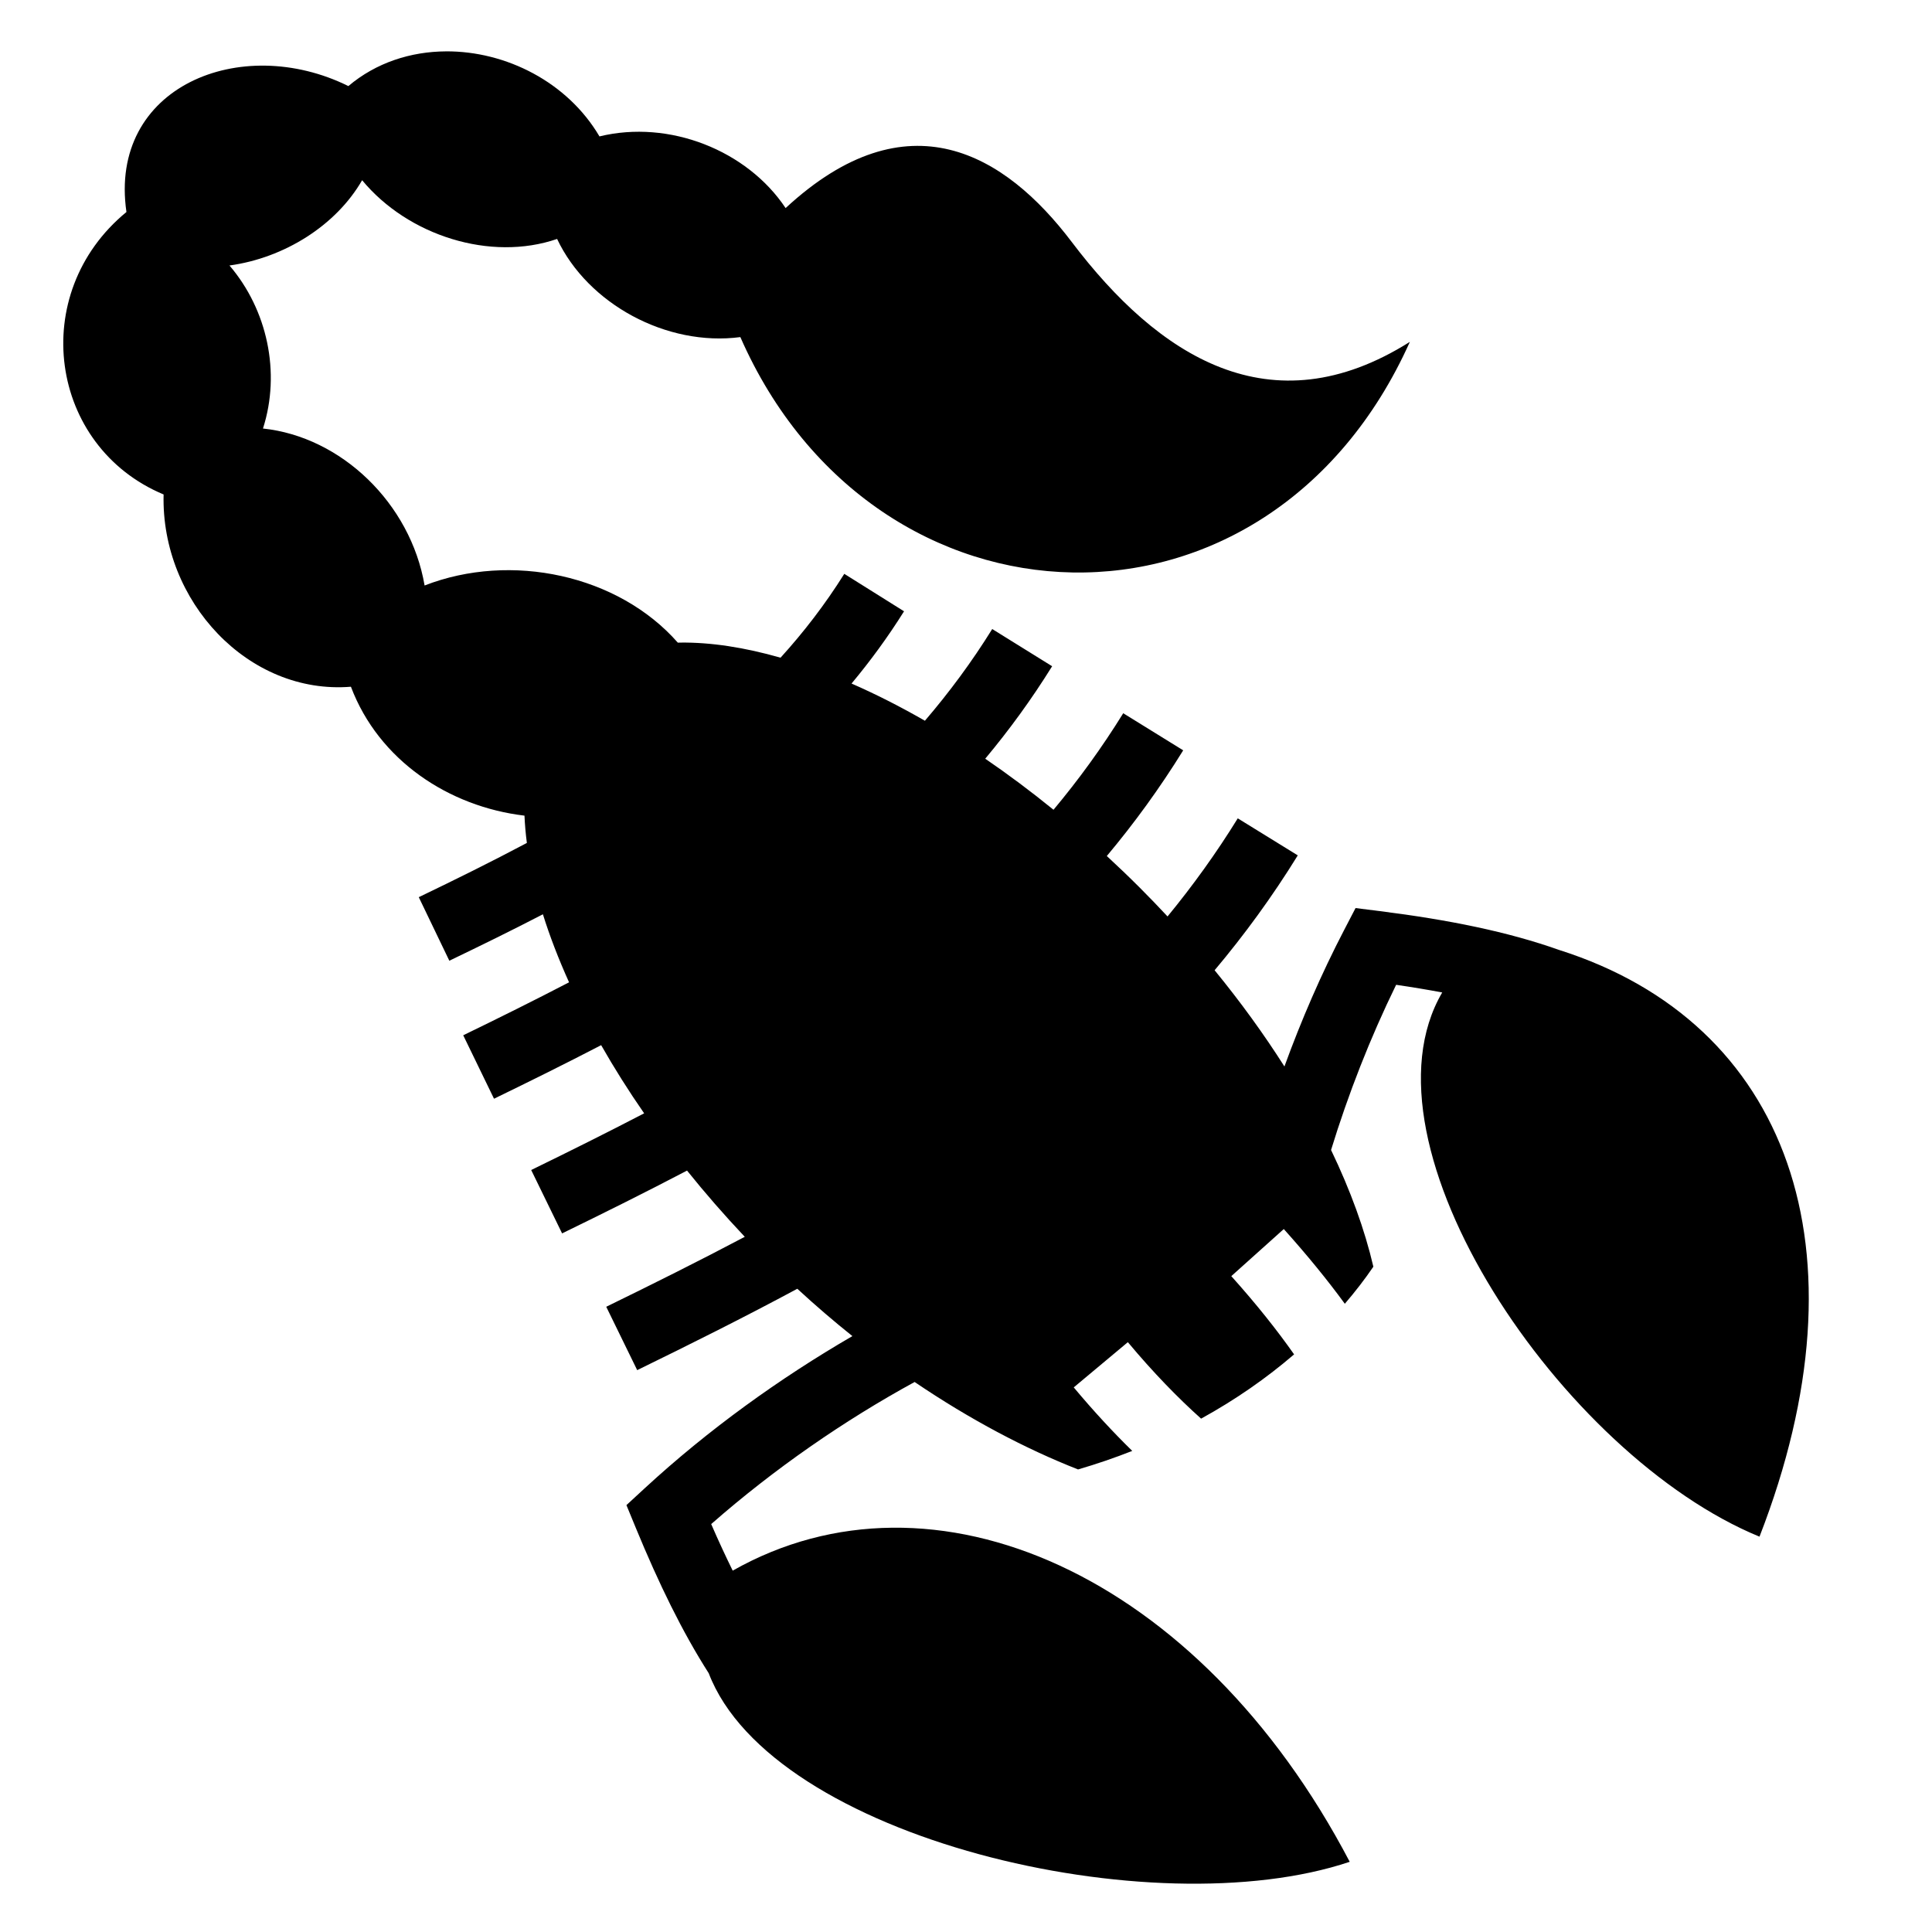
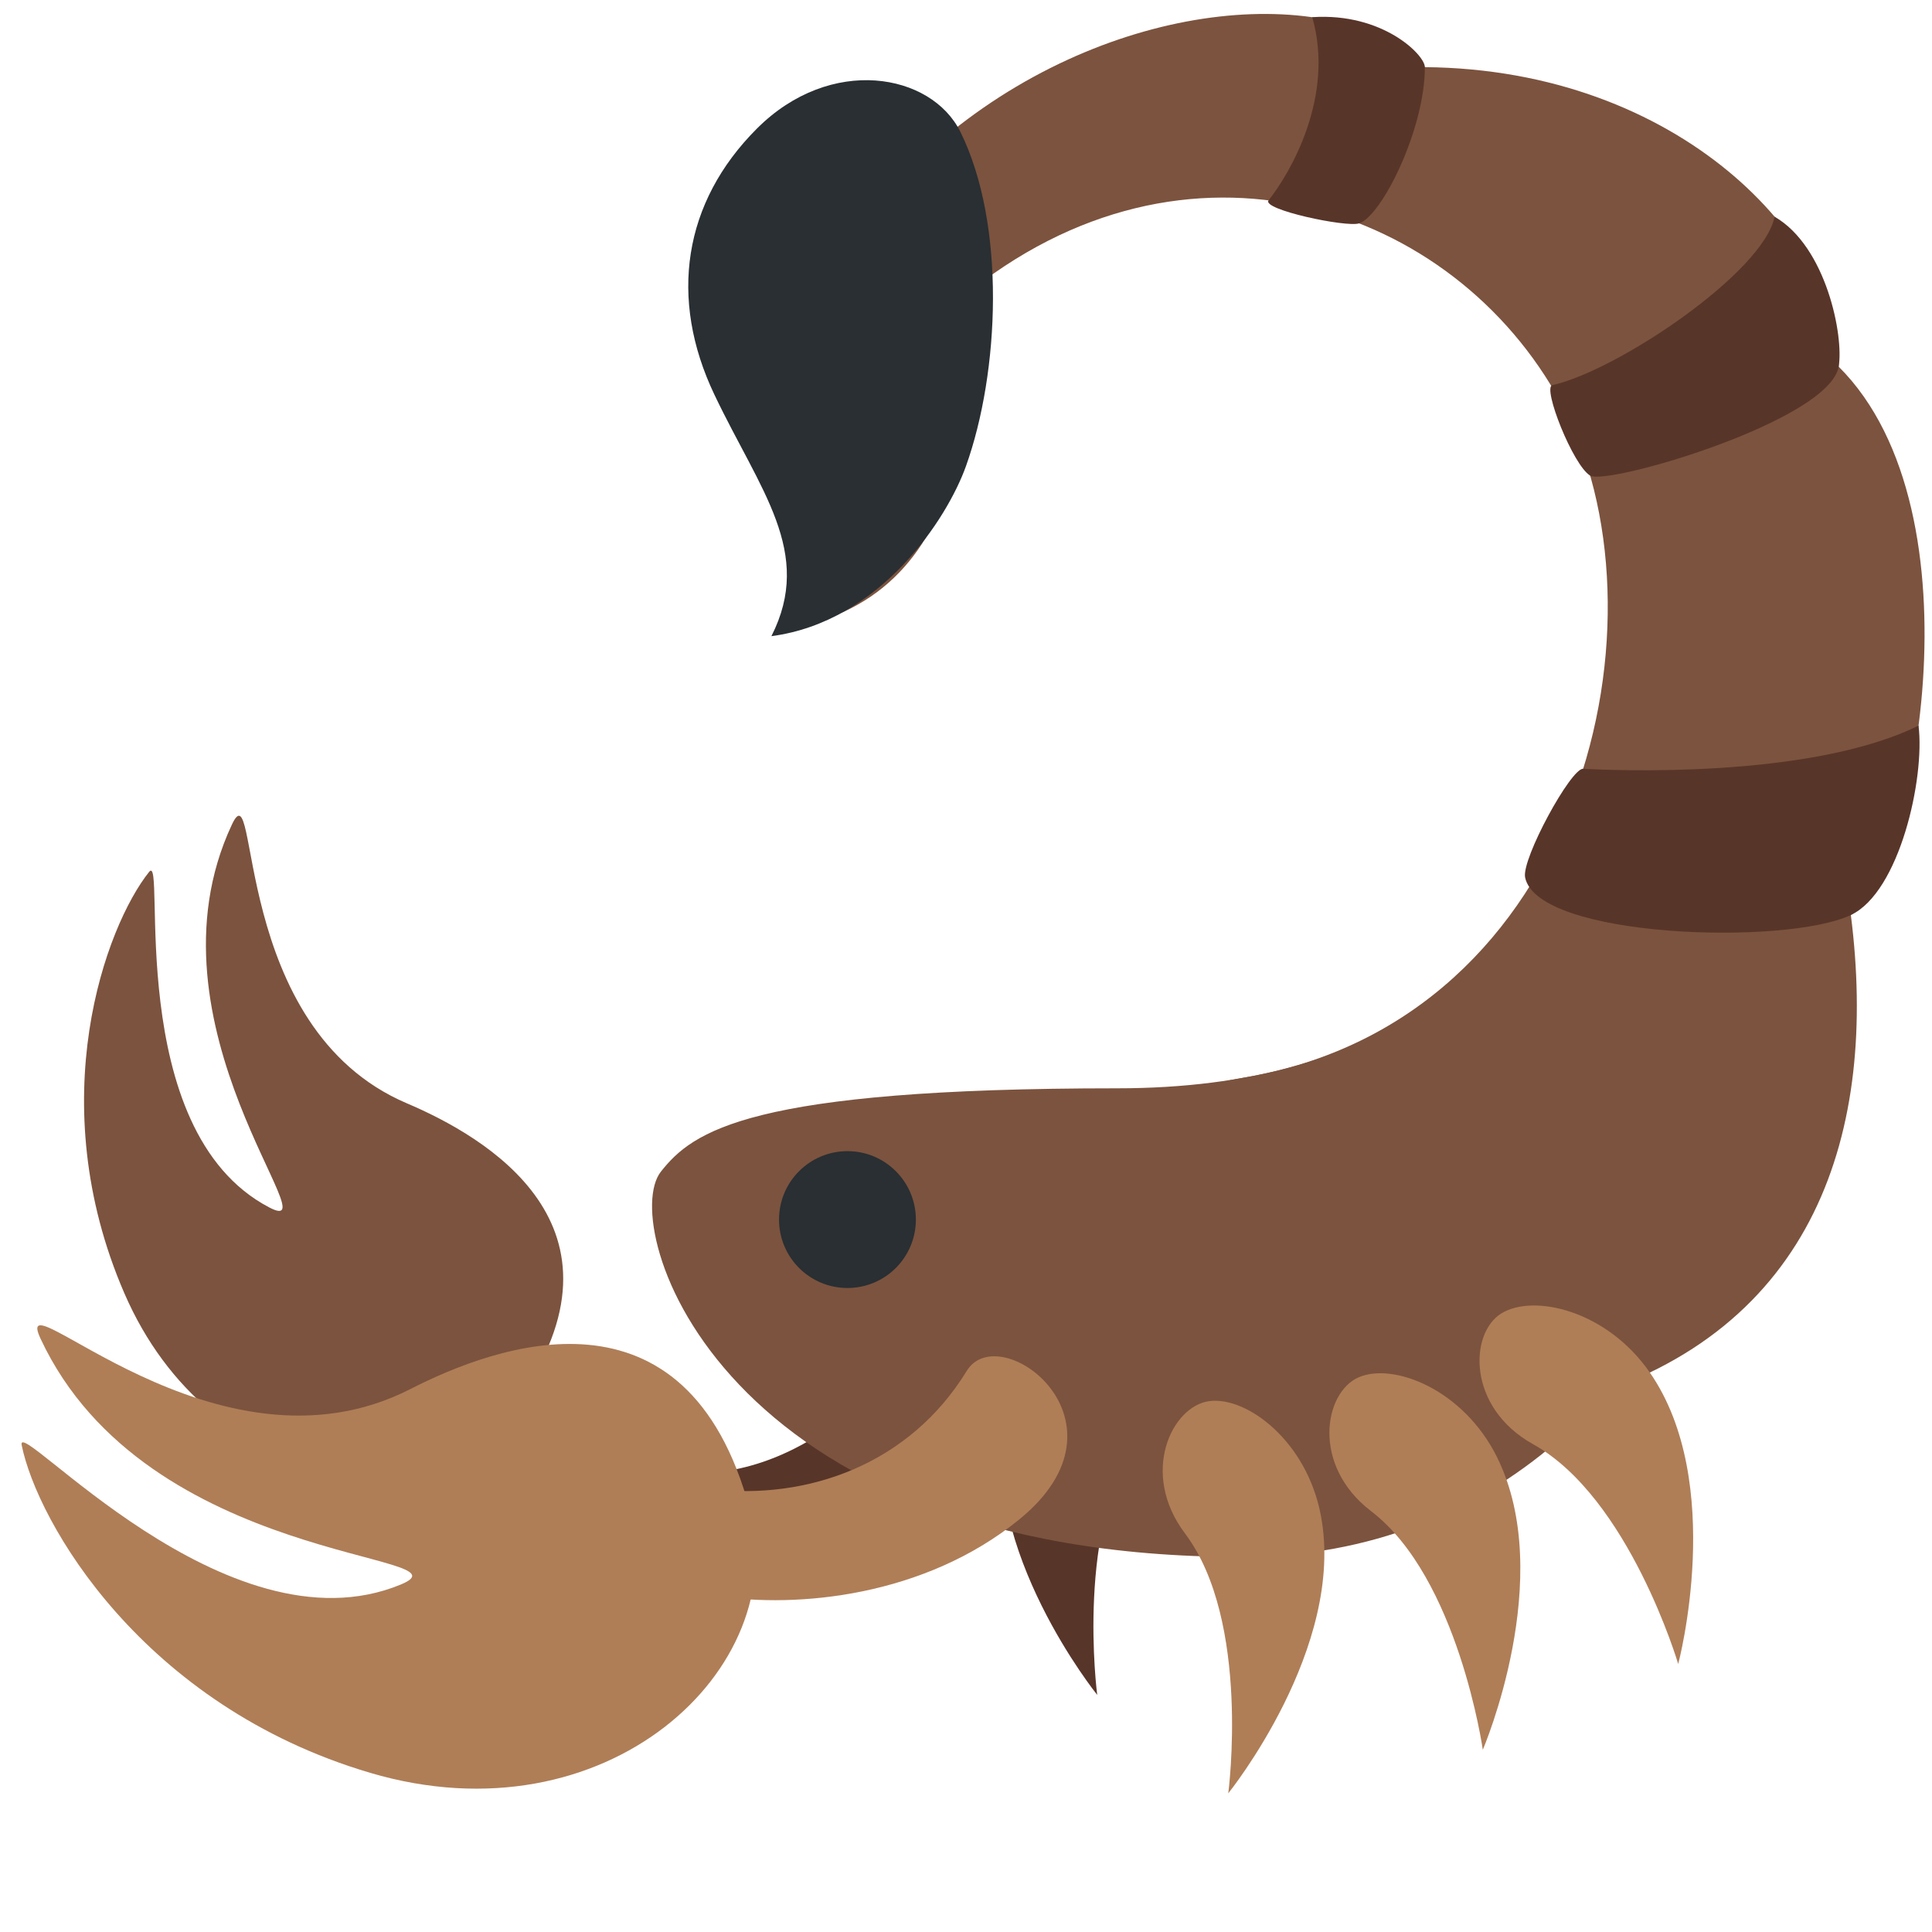
- <svg xmlns="http://www.w3.org/2000/svg" width="800px" height="800px" viewBox="0 0 512 512">
-   <path fill="#000000" d="M118.2 13.613c-9.34.05-18.525 2.977-25.878 9.2-28.494-14.11-63.64.133-58.814 33.37C7.16 77.84 13.01 118.364 43.355 131.036c-.715 28.33 22.506 53.156 49.643 50.957 7.358 19.48 25.91 31.78 45.996 34.16.1 2.352.31 4.766.63 7.235-9.325 4.95-18.904 9.69-28.645 14.374l8.098 16.84c8.28-3.98 16.58-8.045 24.8-12.307 1.822 5.843 4.153 11.877 6.93 18.027-9.202 4.788-18.57 9.436-28.048 14.037l8.16 16.814c9.49-4.607 18.984-9.31 28.394-14.195 3.407 5.985 7.2 12.024 11.393 18.067-9.837 5.116-19.83 10.094-29.934 15.02l8.19 16.798c11.075-5.4 22.15-10.903 33.11-16.646 4.754 5.912 9.852 11.78 15.302 17.55-12.022 6.36-24.303 12.478-36.713 18.54l8.203 16.794c14.22-6.947 28.442-14.04 42.432-21.567 4.807 4.436 9.683 8.62 14.6 12.547-19.234 11.162-38.166 24.76-55.102 40.38l-4.783 4.41 2.478 6.017c6.126 14.866 12.37 27.647 19.33 38.534 16.73 43.73 117.658 67.51 169.87 49.974-40.098-76.48-110.48-107.213-163.516-77.16-1.91-3.884-3.808-7.983-5.7-12.338 16.67-14.624 35.242-27.457 53.913-37.656 14.745 9.996 29.484 17.747 43.312 23.174 4.953-1.442 9.74-3.09 14.36-4.91-5.082-4.966-10.262-10.56-15.505-16.832l14.34-11.985c6.706 8.026 13.247 14.75 19.41 20.267 9.148-5.032 17.394-10.79 24.644-17.03-4.422-6.302-9.917-13.245-16.64-20.736l13.91-12.48c6.27 6.987 11.628 13.576 16.176 19.802 2.76-3.212 5.29-6.494 7.563-9.825-2.275-9.77-6.05-20.19-11.212-30.927 4.547-14.812 10.333-29.638 17.244-43.776 4.26.62 8.324 1.297 12.215 2.03-23.748 40.476 31.817 122.773 84.082 144.218 29.62-76.177 7.565-136.216-53.038-155.462-13.592-4.834-29.27-8.007-47.555-10.31l-6.457-.815-3.002 5.773c-6.094 11.72-11.37 23.9-15.847 36.21-5.395-8.492-11.577-17.043-18.5-25.503 7.895-9.388 15.278-19.488 22.038-30.44l-15.903-9.816c-5.726 9.277-11.96 17.903-18.61 26-2.39-2.562-4.838-5.11-7.362-7.634-2.882-2.88-5.797-5.67-8.733-8.382 7.245-8.65 14.023-17.95 20.244-28.008l-15.892-9.83c-5.664 9.157-11.848 17.648-18.477 25.58-6-4.88-12.05-9.395-18.093-13.53 6.332-7.583 12.27-15.716 17.728-24.504l-15.875-9.86c-5.434 8.747-11.412 16.803-17.84 24.302-6.575-3.778-13.08-7.073-19.443-9.856 4.955-5.94 9.616-12.294 13.912-19.146l-15.834-9.928c-5.074 8.093-10.74 15.45-16.895 22.223-9.522-2.728-18.495-4.106-26.615-4.004-.202.003-.398.017-.6.02-15.792-17.983-44.215-24.07-67.113-15.15-3.733-21.79-22.074-39.414-42.832-41.6 4.765-14.846 1.142-31.49-8.877-43.204 14.55-2 28.25-10.616 35.153-22.598 12.188 14.724 34.067 21.62 51.673 15.564 8.117 17.202 29.023 28.58 48.562 26.01 35.58 81.022 139.882 84.89 177.424 1.266-36.924 23.267-66.726 3.737-89.6-26.473-17.638-23.298-43.473-38.92-75.83-8.985-10.208-15.318-30.848-23.5-49.33-18.993-8.477-14.405-24.79-22.622-40.67-22.54z" />
+ <svg xmlns="http://www.w3.org/2000/svg" width="800px" height="800px" viewBox="0 0 36 36" aria-hidden="true" role="img" class="iconify iconify--twemoji" preserveAspectRatio="xMidYMid meet">
+   <path fill="#583529" d="M18.72 26.403c-.467 2.46 1.725 5.179 1.725 5.179s-.424-3.209.806-4.842c.847-1.126.247-2.372-.451-2.466c-.7-.093-1.817.745-2.08 2.129z" />
+   <path fill="#583529" d="M15.625 26.48c-2.522 1.884-4.935.761-6.144-1.08C8.274 23.558 7 24.61 8.2 26.604c1.199 1.992 4.824 4.955 9.171 1.585c3.299-2.554-.959-2.296-1.746-1.709z" />
+   <path fill="#7C533E" d="M9.639 26.106C8.07 28.335 3.92 27.8 2.316 24.095c-1.55-3.582-.344-6.84.463-7.849c.329-.41-.512 4.813 2.237 6.252c1.205.63-2.445-3.399-.695-7.133c.525-1.12-.049 3.787 3.263 5.195c1.445.614 4.356 2.281 2.055 5.546zm2.675-4.273c.594-.753 1.641-1.554 8.499-1.554c5.125 0 6.58-2.417 8.287-3.02c5.838-2.061 3.757 11.752-5.972 11.752c-9.73.001-11.612-6.168-10.814-7.178z" />
+   <path fill="#7C533E" d="M23.172 20.081c6.388-1.071 8.032-8.666 5.911-12.581c-1.99-3.674-6.98-5.397-11.153-1.958c.159 1.028.505 5.625-3.341 6.183c1.227-2.514-2.538-4.374-1.394-7.633c1.146-3.259 4.257-2.477 4.523-1.631c3.157-2.543 7.24-2.793 8.832-1.21c4.747.042 7.714 3.234 7.712 5.582c2.738 2.729 1.372 9.473.226 10.217c.512 4.034-.661 7.755-5.112 9.043c-.769.223-11.916-5.054-6.204-6.012z" />
+   <path fill="#AF7E57" d="M18.013 25.546c-1.06 1.73-2.948 2.413-4.773 2.201c-2.481-.287-2.49 1.587.117 1.991c1.498.232 3.868.012 5.635-1.425c2.247-1.829-.369-3.769-.979-2.767z" />
+   <path fill="#AF7E57" d="M13.97 28.123c.798 2.984-2.683 6.209-7.073 4.911c-4.244-1.255-6.203-4.67-6.493-6.106c-.117-.583 3.816 3.943 7.065 2.597c1.423-.59-4.735-.345-6.713-4.58c-.593-1.269 3.259 2.795 6.891.938c1.587-.812 5.151-2.134 6.323 2.24z" />
+   <path fill="#292F33" d="M17.066 22.725a1.275 1.275 0 1 1-2.55 0a1.275 1.275 0 0 1 2.55 0z" />
+   <path fill="#AF7E57" d="M30.741 25.573c1.428 2.058.53 5.433.53 5.433s-.917-3.104-2.705-4.096c-1.231-.685-1.19-2.067-.59-2.437c.602-.369 1.962-.058 2.765 1.1zm-2.846 1.579c1.113 2.243-.265 5.452-.265 5.452s-.457-3.204-2.081-4.445c-1.119-.856-.878-2.218-.23-2.496c.648-.279 1.95.227 2.576 1.489zm-3.283 1.085c.468 2.46-1.725 5.179-1.725 5.179s.424-3.209-.806-4.842c-.848-1.126-.247-2.372.451-2.466c.701-.093 1.819.745 2.08 2.129z" />
+   <path fill="#583529" d="M29.5 14.325c-.229-.013-1.15 1.68-1.082 2.023c.226 1.132 4.854 1.277 6.07.702c.907-.428 1.383-2.55 1.261-3.529c-2.024 1-5.739.833-6.249.804zm3.567-10.287c-.208 1.04-2.927 2.868-4.142 3.139c-.188.042.386 1.495.705 1.685c.32.19 4.456-1.02 4.631-2.031c.098-.565-.23-2.237-1.194-2.793zM26.55 1.25c-.001-.226-.785-1.018-2.098-.93c.423 1.477-.405 2.898-.814 3.413c-.136.171 1.449.508 1.687.429c.427-.142 1.228-1.766 1.225-2.912z" />
+   <path fill="#292F33" d="M17.896 2.458c-.542-1.097-2.417-1.437-3.792-.062s-1.646 3.167-.792 4.958c.854 1.792 1.854 2.938 1.062 4.5c2.042-.271 3.279-2.199 3.625-3.167c.626-1.749.751-4.499-.103-6.229z" />
</svg>
